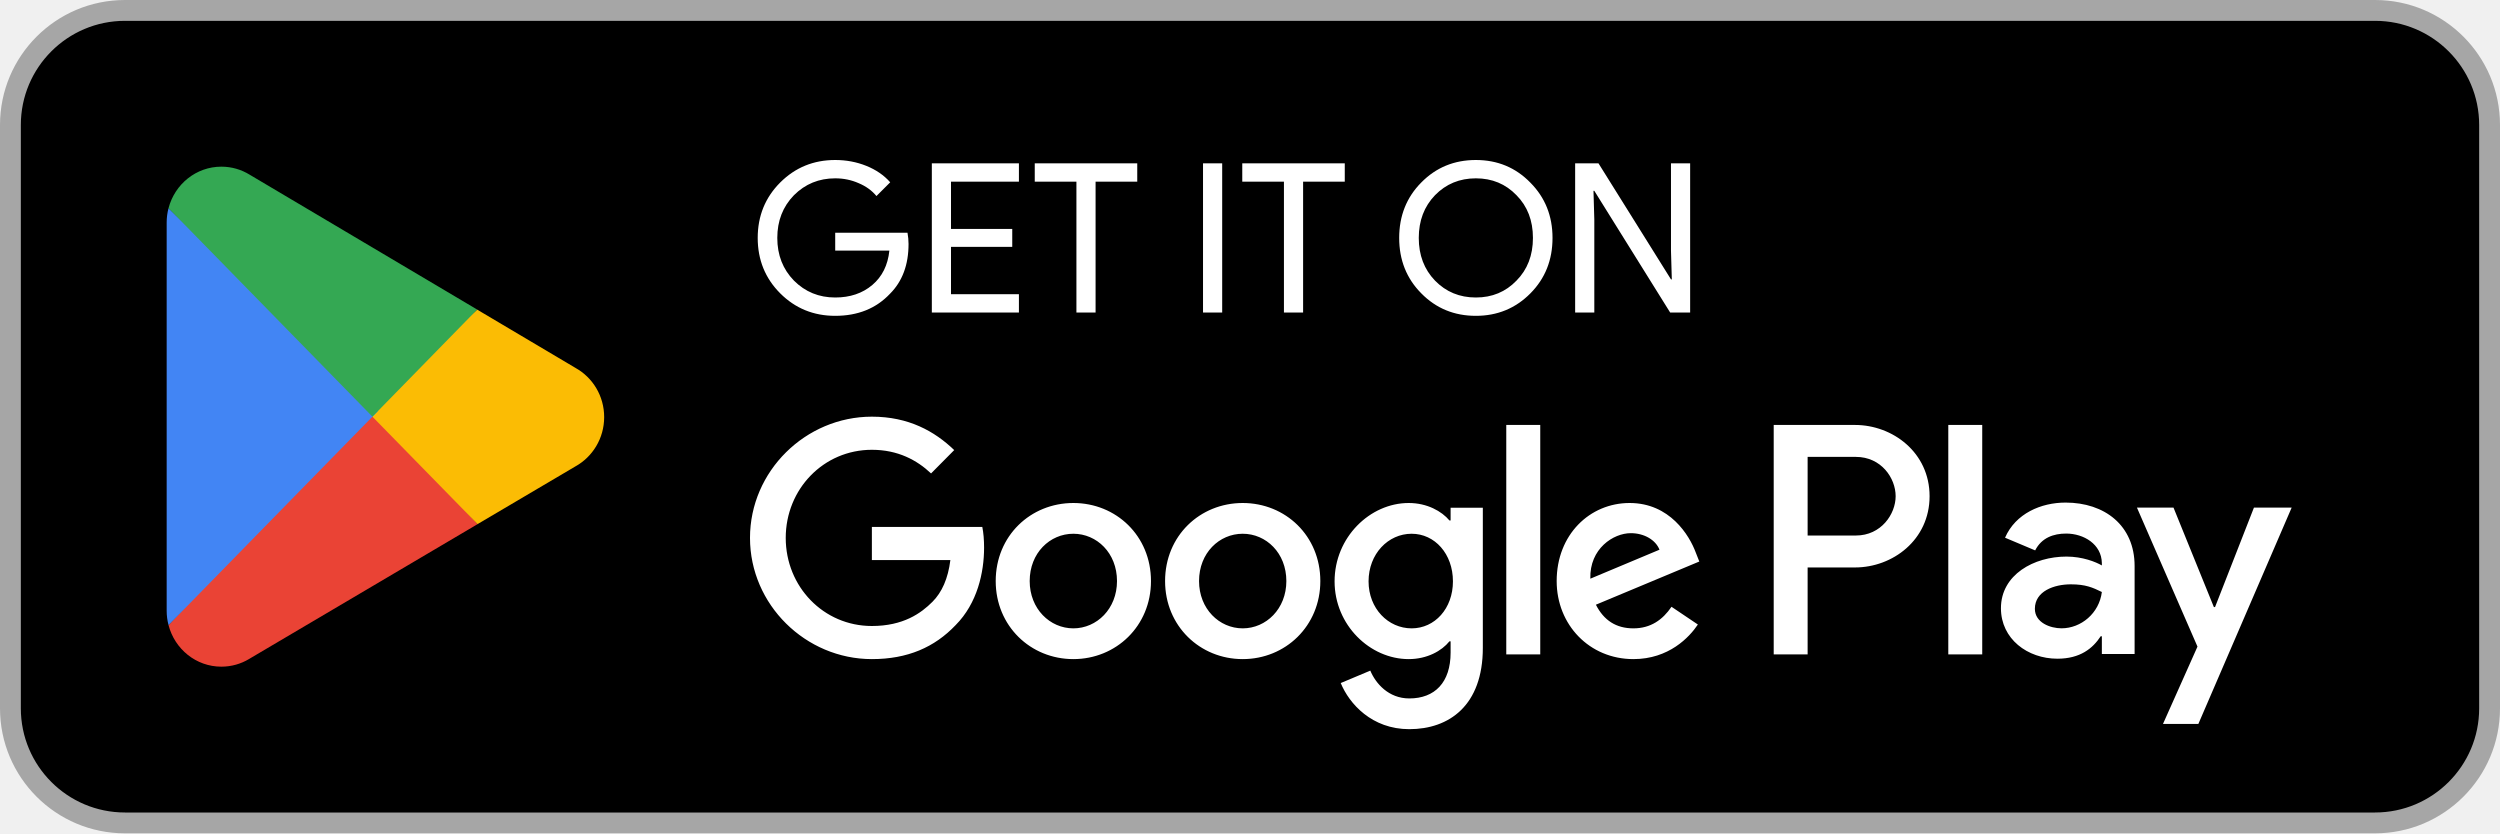
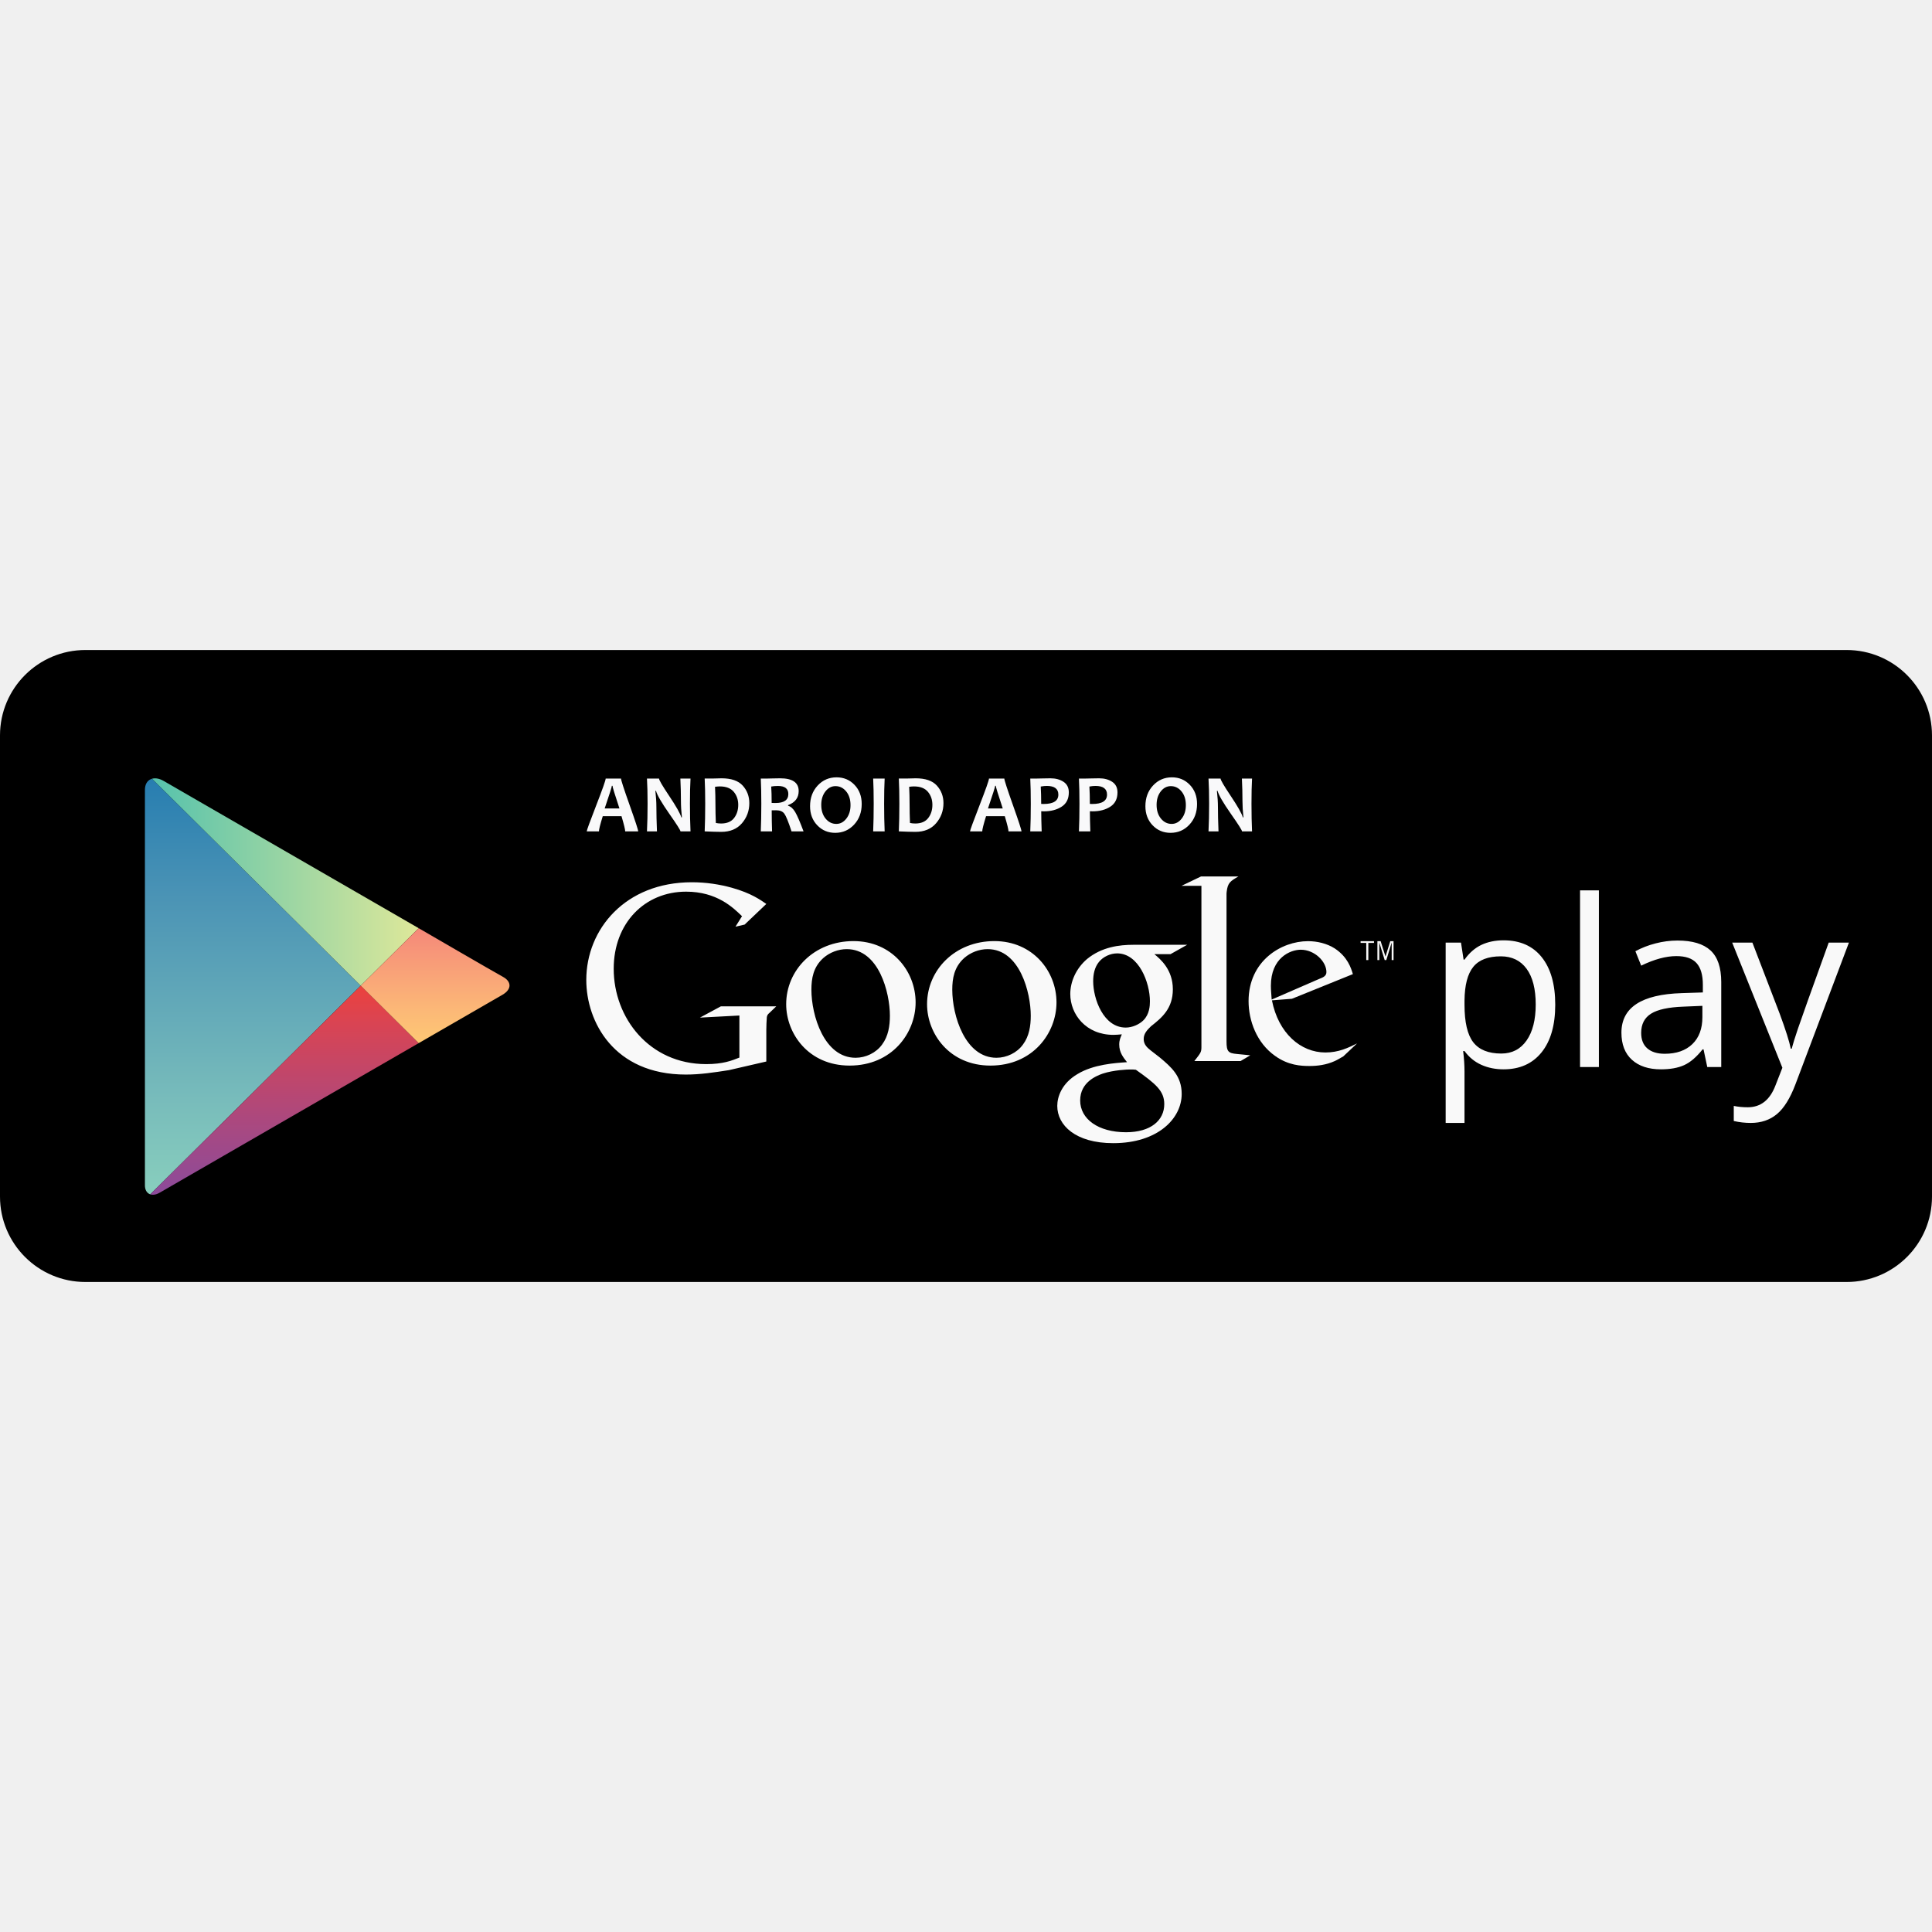
- <svg xmlns="http://www.w3.org/2000/svg" width="120" height="40" viewBox="0 0 120 40" fill="none">
-   <rect x="0.5" y="0.5" width="119" height="39" rx="5.5" fill="black" />
-   <rect x="0.5" y="0.5" width="119" height="39" rx="5.5" stroke="#A6A6A6" />
-   <path d="M17.805 19.462L8.09 30.006C8.091 30.008 8.091 30.011 8.091 30.012C8.39 31.157 9.412 32 10.625 32C11.111 32 11.566 31.866 11.957 31.631L11.988 31.612L22.923 25.159L17.805 19.462Z" fill="#EA4335" />
-   <path d="M27.633 17.666L27.624 17.66L22.903 14.861L17.584 19.701L22.922 25.158L27.618 22.388C28.441 21.932 29 21.045 29 20.022C29 19.005 28.449 18.122 27.633 17.666Z" fill="#FBBC04" />
-   <path d="M8.089 9.993C8.031 10.213 8 10.445 8 10.684V29.316C8 29.555 8.031 29.787 8.09 30.006L18.139 19.731L8.089 9.993Z" fill="#4285F4" />
-   <path d="M17.877 20L22.904 14.859L11.982 8.384C11.585 8.14 11.121 8 10.626 8C9.412 8 8.389 8.844 8.09 9.99C8.09 9.991 8.089 9.992 8.089 9.993L17.877 20Z" fill="#34A853" />
-   <path d="M43.61 11.71C43.61 12.71 43.313 13.507 42.72 14.1C42.053 14.807 41.177 15.16 40.09 15.16C39.05 15.16 38.17 14.8 37.45 14.08C36.73 13.36 36.37 12.473 36.37 11.42C36.37 10.367 36.73 9.48 37.45 8.76C38.17 8.04 39.05 7.68 40.09 7.68C40.617 7.68 41.113 7.773 41.58 7.96C42.047 8.147 42.43 8.41 42.73 8.75L42.07 9.41C41.85 9.143 41.563 8.937 41.21 8.79C40.863 8.637 40.49 8.56 40.09 8.56C39.31 8.56 38.65 8.83 38.11 9.37C37.577 9.917 37.31 10.6 37.31 11.42C37.31 12.24 37.577 12.923 38.11 13.47C38.65 14.01 39.31 14.28 40.09 14.28C40.803 14.28 41.397 14.08 41.87 13.68C42.343 13.28 42.617 12.73 42.69 12.03H40.09V11.17H43.56C43.593 11.357 43.61 11.537 43.61 11.71ZM48.908 7.84V8.72H45.648V10.99H48.588V11.85H45.648V14.12H48.908V15H44.728V7.84H48.908ZM52.588 8.72V15H51.668V8.72H49.668V7.84H54.588V8.72H52.588ZM58.665 15H57.745V7.84H58.665V15ZM62.549 8.72V15H61.629V8.72H59.629V7.84H64.549V8.72H62.549ZM74.521 11.42C74.521 12.48 74.168 13.367 73.461 14.08C72.748 14.8 71.874 15.16 70.841 15.16C69.801 15.16 68.928 14.8 68.221 14.08C67.514 13.367 67.161 12.48 67.161 11.42C67.161 10.36 67.514 9.473 68.221 8.76C68.928 8.04 69.801 7.68 70.841 7.68C71.881 7.68 72.754 8.043 73.461 8.77C74.168 9.483 74.521 10.367 74.521 11.42ZM68.101 11.42C68.101 12.247 68.361 12.93 68.881 13.47C69.408 14.01 70.061 14.28 70.841 14.28C71.621 14.28 72.271 14.01 72.791 13.47C73.318 12.937 73.581 12.253 73.581 11.42C73.581 10.587 73.318 9.903 72.791 9.37C72.271 8.83 71.621 8.56 70.841 8.56C70.061 8.56 69.408 8.83 68.881 9.37C68.361 9.91 68.101 10.593 68.101 11.42ZM76.527 15H75.607V7.84H76.727L80.207 13.41H80.247L80.207 12.03V7.84H81.127V15H80.167L76.527 9.16H76.487L76.527 10.54V15Z" fill="white" />
-   <path d="M93.518 31.41H95.147V20.398H93.518V31.41ZM108.189 24.365L106.322 29.139H106.266L104.328 24.365H102.573L105.479 31.037L103.823 34.749H105.521L110 24.365H108.189ZM98.952 30.159C98.418 30.159 97.674 29.89 97.674 29.223C97.674 28.374 98.6 28.048 99.4 28.048C100.116 28.048 100.454 28.204 100.889 28.416C100.762 29.436 99.892 30.159 98.952 30.159ZM99.148 24.124C97.969 24.124 96.747 24.648 96.242 25.81L97.688 26.419C97.997 25.81 98.572 25.611 99.176 25.611C100.019 25.611 100.875 26.121 100.889 27.028V27.141C100.594 26.971 99.963 26.716 99.19 26.716C97.632 26.716 96.045 27.581 96.045 29.195C96.045 30.669 97.323 31.618 98.755 31.618C99.85 31.618 100.454 31.122 100.833 30.541H100.889V31.391H102.461V27.169C102.461 25.215 101.015 24.124 99.148 24.124ZM89.082 25.705H86.766V21.931H89.082C90.3 21.931 90.991 22.948 90.991 23.818C90.991 24.671 90.3 25.705 89.082 25.705ZM89.04 20.398H85.138V31.41H86.766V27.238H89.04C90.845 27.238 92.62 25.918 92.62 23.818C92.62 21.717 90.845 20.398 89.04 20.398ZM67.758 30.161C66.633 30.161 65.691 29.21 65.691 27.905C65.691 26.585 66.633 25.62 67.758 25.62C68.87 25.62 69.741 26.585 69.741 27.905C69.741 29.21 68.87 30.161 67.758 30.161ZM69.629 24.981H69.572C69.206 24.542 68.504 24.144 67.618 24.144C65.761 24.144 64.06 25.79 64.06 27.905C64.06 30.005 65.761 31.637 67.618 31.637C68.504 31.637 69.206 31.24 69.572 30.785H69.629V31.325C69.629 32.758 68.87 33.525 67.646 33.525C66.647 33.525 66.028 32.8 65.775 32.19L64.355 32.786C64.763 33.78 65.846 35 67.646 35C69.558 35 71.176 33.865 71.176 31.098V24.371H69.629V24.981ZM72.301 31.41H73.932V20.397H72.301V31.41ZM76.336 27.777C76.294 26.33 77.447 25.592 78.277 25.592C78.924 25.592 79.472 25.918 79.655 26.386L76.336 27.777ZM81.399 26.528C81.09 25.691 80.147 24.144 78.221 24.144C76.308 24.144 74.72 25.662 74.72 27.891C74.72 29.991 76.294 31.637 78.403 31.637C80.105 31.637 81.09 30.587 81.498 29.977L80.232 29.125C79.81 29.749 79.233 30.161 78.403 30.161C77.574 30.161 76.983 29.777 76.603 29.026L81.567 26.953L81.399 26.528ZM41.85 25.294V26.883H45.618C45.506 27.777 45.211 28.43 44.761 28.883C44.212 29.437 43.354 30.048 41.85 30.048C39.529 30.048 37.715 28.16 37.715 25.819C37.715 23.477 39.529 21.59 41.85 21.59C43.102 21.59 44.016 22.087 44.691 22.725L45.802 21.604C44.859 20.696 43.608 20 41.85 20C38.672 20 36 22.612 36 25.819C36 29.026 38.672 31.637 41.85 31.637C43.565 31.637 44.859 31.069 45.871 30.005C46.913 28.955 47.236 27.479 47.236 26.287C47.236 25.918 47.208 25.578 47.151 25.294H41.85ZM51.521 30.161C50.396 30.161 49.425 29.224 49.425 27.891C49.425 26.542 50.396 25.62 51.521 25.62C52.645 25.62 53.616 26.542 53.616 27.891C53.616 29.224 52.645 30.161 51.521 30.161ZM51.521 24.144C49.467 24.144 47.794 25.719 47.794 27.891C47.794 30.048 49.467 31.637 51.521 31.637C53.574 31.637 55.247 30.048 55.247 27.891C55.247 25.719 53.574 24.144 51.521 24.144ZM59.65 30.161C58.525 30.161 57.554 29.224 57.554 27.891C57.554 26.542 58.525 25.62 59.65 25.62C60.775 25.62 61.745 26.542 61.745 27.891C61.745 29.224 60.775 30.161 59.65 30.161ZM59.65 24.144C57.597 24.144 55.924 25.719 55.924 27.891C55.924 30.048 57.597 31.637 59.65 31.637C61.703 31.637 63.376 30.048 63.376 27.891C63.376 25.719 61.703 24.144 59.65 24.144Z" fill="white" />
+ <svg xmlns="http://www.w3.org/2000/svg" xmlns:xlink="http://www.w3.org/1999/xlink" width="800px" height="800px" viewBox="2.86 -2064.196 6137.761 6137.761">
+   <path d="M6140.621 1737.202c0 149.832-121.453 271.344-271.261 271.344H274.18c-149.82.012-271.32-121.5-271.32-271.344V272.134C2.86 122.314 124.36.814 274.18.814h5595.168c149.808 0 271.261 121.5 271.261 271.32v1465.068h.012z" />
+   <defs>
+     <path id="a" d="M1332.988 884.566l-276.756-159.78S552.041 433.654 522.4 416.542c-29.64-17.112-59.172-6.744-59.172 29.016v1255.813c0 26.808 21.107 38.364 46.859 23.508 25.74-14.88 546.145-315.348 546.145-315.348l276.744-159.769s234.816-135.563 266.027-153.576c31.213-18.036 28.213-42.756 1.873-56.939-26.328-14.197-267.888-154.681-267.888-154.681z" />
+   </defs>
+   <clipPath id="b">
+     <use xlink:href="#a" overflow="visible" />
+   </clipPath>
+   <linearGradient id="c" gradientUnits="userSpaceOnUse" x1="1451.479" y1="2452.512" x2="1451.479" y2="2339.209" gradientTransform="matrix(12 0 0 -12 -16611.705 29817.492)">
+     <stop offset="0" stop-color="#257cb0" />
+     <stop offset=".286" stop-color="#4a93b5" />
+     <stop offset=".767" stop-color="#78bcbb" />
+     <stop offset="1" stop-color="#89cfbd" />
+   </linearGradient>
+   <path clip-path="url(#b)" fill="url(#c)" d="M463.24 387.346v1359.636l685.608-679.812z" />
+   <defs>
+     <path id="d" d="M1332.988 884.566l-276.756-159.78S552.041 433.654 522.4 416.542c-29.64-17.112-59.172-6.744-59.172 29.016v1255.813c0 26.808 21.107 38.364 46.859 23.508 25.74-14.88 546.145-315.348 546.145-315.348l276.744-159.769s234.816-135.563 266.027-153.576c31.213-18.036 28.213-42.756 1.873-56.939-26.328-14.197-267.888-154.681-267.888-154.681z" />
+   </defs>
+   <clipPath id="e">
+     <use xlink:href="#d" overflow="visible" />
+   </clipPath>
+   <linearGradient id="f" gradientUnits="userSpaceOnUse" x1="1422.913" y1="2424.393" x2="1495.392" y2="2424.393" gradientTransform="matrix(12 0 0 -12 -16611.705 29817.492)">
+     <stop offset="0" stop-color="#52c1ad" />
+     <stop offset="1" stop-color="#dee89a" />
+   </linearGradient>
+   <path clip-path="url(#e)" fill="url(#f)" d="M1332.988 884.566l-276.756-159.78L463.24 382.402v4.944l685.608 679.824z" />
+   <defs>
+     <path id="g" d="M1332.988 884.566l-276.756-159.78S552.041 433.654 522.4 416.542c-29.64-17.112-59.172-6.744-59.172 29.016v1255.813c0 26.808 21.107 38.364 46.859 23.508 25.74-14.88 546.145-315.348 546.145-315.348l276.744-159.769s234.816-135.563 266.027-153.576c31.213-18.036 28.213-42.756 1.873-56.939-26.328-14.197-267.888-154.681-267.888-154.681z" />
+   </defs>
+   <clipPath id="h">
+     <use xlink:href="#g" overflow="visible" />
+   </clipPath>
+   <linearGradient id="i" gradientUnits="userSpaceOnUse" x1="1459.151" y1="2395.86" x2="1459.151" y2="2338.797" gradientTransform="matrix(12 0 0 -12 -16611.705 29817.492)">
+     <stop offset="0" stop-color="#ec413d" />
+     <stop offset=".167" stop-color="#da4452" />
+     <stop offset=".575" stop-color="#b0487a" />
+     <stop offset=".862" stop-color="#954a92" />
+     <stop offset="1" stop-color="#8a4a9d" />
+   </linearGradient>
+   <path clip-path="url(#h)" fill="url(#i)" d="M463.24 1746.982v4.944l592.992-342.396 276.744-159.78-184.128-182.58z" />
+   <defs>
+     <path id="j" d="M1332.988 884.566l-276.756-159.78S552.041 433.654 522.4 416.542c-29.64-17.112-59.172-6.744-59.172 29.016v1255.813c0 26.808 21.107 38.364 46.859 23.508 25.74-14.88 546.145-315.348 546.145-315.348l276.744-159.769s234.816-135.563 266.027-153.576c31.213-18.036 28.213-42.756 1.873-56.939-26.328-14.197-267.888-154.681-267.888-154.681z" />
+   </defs>
+   <clipPath id="k">
+     <use xlink:href="#j" overflow="visible" />
+   </clipPath>
+   <linearGradient id="l" gradientUnits="userSpaceOnUse" x1="1500.897" y1="2411.077" x2="1500.897" y2="2380.646" gradientTransform="matrix(12 0 0 -12 -16611.705 29817.492)">
+     <stop offset="0" stop-color="#f58879" />
+     <stop offset=".119" stop-color="#f69079" />
+     <stop offset=".713" stop-color="#fcb877" />
+     <stop offset="1" stop-color="#fec874" />
+   </linearGradient>
+   <path clip-path="url(#k)" fill="url(#l)" d="M1332.988 884.566l-184.14 182.604 184.128 182.58 316.283-182.592z" />
+   <path d="M4779.556 1332.946c-25.752 0-49.248-4.752-70.524-14.244-21.276-9.504-39.155-24.12-53.592-43.824h-4.319c2.879 23.088 4.319 44.977 4.319 65.652v162.708h-59.856V930.322h48.696l8.28 54.12h2.88c15.407-21.66 33.336-37.272 53.771-46.896 20.437-9.624 43.896-14.436 70.332-14.436 52.44 0 92.916 17.928 121.404 53.76 28.5 35.832 42.756 86.112 42.756 150.792 0 64.944-14.496 115.38-43.452 151.368-28.979 35.951-69.203 53.916-120.695 53.916zm-8.664-358.968c-40.404 0-69.624 11.196-87.66 33.553-18.036 22.367-27.3 57.972-27.792 106.8v13.332c0 55.571 9.264 95.315 27.792 119.256s48.24 35.88 89.1 35.88c34.176 0 60.937-13.812 80.305-41.472 19.344-27.648 29.027-65.772 29.027-114.384 0-49.284-9.684-87.133-29.027-113.461-19.357-26.352-46.621-39.504-81.745-39.504zM5082.376 1325.722h-59.881v-561.36h59.881v561.36zM5426.692 1325.722l-11.916-56.279h-2.88c-19.729 24.791-39.385 41.579-58.992 50.327-19.596 8.796-44.076 13.177-73.404 13.177-39.203 0-69.924-10.104-92.184-30.301-22.26-20.195-33.372-48.924-33.372-86.22 0-79.836 63.864-121.692 191.567-125.556l67.129-2.172v-24.528c0-31.032-6.685-53.952-20.041-68.724-13.332-14.809-34.716-22.2-64.031-22.2-32.965 0-70.248 10.104-111.841 30.3l-18.407-45.816c19.5-10.584 40.824-18.875 64.056-24.888 23.208-6.012 46.464-9.023 69.804-9.023 47.137 0 82.068 10.452 104.809 31.38 22.716 20.928 34.08 54.479 34.08 100.668v269.844h-44.376v.011zm-135.288-42.192c37.26 0 66.54-10.225 87.84-30.66 21.265-20.437 31.933-49.068 31.933-85.884v-35.712l-59.916 2.508c-47.616 1.716-81.925 9.084-102.996 22.224-21.036 13.104-31.561 33.492-31.561 61.152 0 21.636 6.54 38.124 19.669 49.403 13.115 11.317 31.439 16.969 55.031 16.969zM5505.832 930.322h64.2l86.593 225.491c18.996 51.48 30.791 88.633 35.375 111.492h2.881c3.131-12.288 9.695-33.252 19.655-62.987 9.984-29.712 42.647-121.021 97.944-273.996h64.248l-169.944 450.252c-16.824 44.496-36.491 76.067-59.004 94.739-22.476 18.624-50.088 27.925-82.764 27.925-18.288 0-36.324-2.04-54.144-6.12v-47.977c13.223 2.88 28.031 4.332 44.388 4.332 41.136 0 70.452-23.088 88.032-69.275l21.996-56.269-159.456-397.607zM3670.167 967.066c19.009 15.731 58.705 48.779 58.705 111.672 0 61.164-34.74 90.168-69.48 117.42-10.752 10.739-23.16 22.355-23.16 40.571 0 18.156 12.396 28.093 21.528 35.545l29.784 23.111c36.384 30.612 69.432 58.752 69.432 115.836 0 77.736-75.264 156.276-217.488 156.276-119.939 0-177.803-57.048-177.803-118.284 0-29.76 14.819-71.916 63.684-100.896 51.24-31.428 120.756-35.52 157.955-38.063-11.615-14.868-24.815-30.588-24.815-56.184 0-14.04 4.152-22.32 8.269-32.292-9.133.84-18.217 1.668-26.496 1.668-87.637 0-137.256-65.34-137.256-129.816 0-38.052 17.388-80.256 52.908-110.82 47.159-38.867 103.391-45.504 148.092-45.504h170.328l-52.933 29.772h-51.253v-.012zm-58.74 367.224c-6.611-.864-10.764-.864-18.996-.864-7.439 0-52.163 1.692-86.855 13.296-18.191 6.564-71.137 26.412-71.137 85.164 0 58.692 57.097 100.933 145.597 100.933 79.344 0 121.571-38.124 121.571-89.353.001-42.264-27.299-64.5-90.18-109.176zm24-157.164c18.996-19.044 20.629-45.48 20.629-60.384 0-59.532-35.545-152.16-104.172-152.16-21.529 0-44.664 10.74-57.9 27.3-14.041 17.364-18.217 39.672-18.217 61.2 0 55.404 32.256 147.216 103.416 147.216 20.677 0 42.961-9.924 56.244-23.172zM3149.5 1321.054c-131.268 0-201.455-102.396-201.455-194.892 0-108.181 88.332-200.616 213.888-200.616 121.319 0 197.292 94.92 197.292 194.855.011 97.393-75.097 200.653-209.725 200.653zm103.201-66.876c19.848-26.448 24.803-59.46 24.803-91.691 0-72.685-34.68-211.38-137.076-211.38-27.239 0-54.479 10.752-74.291 28.128-32.209 28.859-38.016 65.208-38.016 100.752 0 81.684 40.463 216.239 140.399 216.239 32.196 0 65.231-15.66 84.181-42.048zM2701.96 1321.054c-131.293 0-201.492-102.396-201.492-194.892 0-108.181 88.367-200.616 213.888-200.616 121.356 0 197.315 94.92 197.315 194.855.013 97.393-75.107 200.653-209.711 200.653zm103.224-66.876c19.812-26.448 24.78-59.46 24.78-91.691 0-72.685-34.705-211.38-137.101-211.38-27.228 0-54.491 10.752-74.292 28.128-32.208 28.859-37.98 65.208-37.98 100.752 0 81.684 40.44 216.239 140.389 216.239 32.208 0 65.221-15.66 84.204-42.048zM2437.396 1308.106l-118.729 27.396c-48.168 7.488-91.319 14.076-136.955 14.076-229.152 0-316.284-168.528-316.284-300.528 0-161.027 123.672-310.416 335.388-310.416 44.844 0 87.973 6.624 126.984 17.424 62.256 17.437 91.309 39 109.584 51.469l-68.928 65.579-29.04 6.612 20.748-33.216c-28.212-27.372-79.728-78-177.648-78-131.172 0-229.979 99.66-229.979 244.92 0 156.024 112.92 302.964 293.855 302.964 53.184 0 80.521-10.775 105.444-20.76v-133.62l-125.328 6.636 66.384-35.735h176.004l-21.564 20.748c-5.855 5.004-6.659 6.684-8.315 13.26-.864 7.488-1.644 31.584-1.644 39.876v101.316h.023z" fill="#f9f9f9" />
+   <path d="M3932.548 1284.202c-27.408-2.496-33.145-7.452-33.145-39.864V774.49c.168-1.788.276-3.624.443-5.353 3.349-29.04 11.641-34.02 37.404-48.983H3818.5l-62.279 29.892h63.468v.372l-.048-.3v512.508c0 16.572-3.276 19.092-22.393 43.968h146.953l30.719-18.216c-14.1-1.716-28.236-2.52-42.372-4.176zM4270.347 1291.834c-9.035 4.956-18.107 10.752-27.144 14.844-27.252 12.36-55.271 15.672-80.052 15.672-26.316 0-67.572-1.704-109.656-32.172-58.487-41.256-84.047-112.151-84.047-173.964 0-127.764 103.871-190.416 188.783-190.416 29.688 0 60.229 7.404 84.96 23.101 41.185 27.155 51.899 62.604 57.636 81.575l-193.691 78.349-63.492 4.943c20.58 104.7 91.477 165.66 169.824 165.66 42.036 0 72.552-14.808 100.572-28.8l-43.693 41.208zm-77.471-245.712c15.636-5.748 23.879-10.716 23.879-22.248 0-32.952-37.08-70.896-81.636-70.896-33.013 0-94.8 25.572-94.8 114.589 0 14.016 1.656 28.848 2.508 43.739l150.049-65.184zM4349.919 931.438v54.396h-6.611v-54.396h-18v-5.641h42.6v5.641h-17.989zM4424.08 985.834v-54.9h-.3l-16.752 54.9h-5.172l-16.896-54.9h-.217v54.9h-6v-60.036h10.284l15.288 48.528h.216l15.06-48.528h10.429v60.036h-5.94z" fill="#f9f9f9" />
+   <path d="M2030.308 576.994h-41.256c0-5.676-3.912-21.744-11.736-48.216h-59.557c-8.075 26.04-12.119 42.107-12.119 48.216h-38.796c0-3.349 10.032-30.853 30.096-82.5 20.063-51.648 30.096-80.101 30.096-85.332h48.732c0 4.896 9.084 32.928 27.264 84.108 18.18 51.18 27.276 79.08 27.276 83.724zm-59.557-72.84c-14.699-44.341-22.043-68.316-22.043-71.929h-2.064c0 3.349-7.608 27.324-22.812 71.929h46.919zM2196.532 576.994h-31.836c0-3.528-11.819-22.128-35.448-55.812-24.744-35.496-38.844-59.76-42.275-72.827h-2.064c2.148 18.815 3.229 35.831 3.229 51.048 0 21.228.6 47.1 1.8 77.604h-31.716c1.283-26.64 1.932-55.896 1.932-87.78 0-31.367-.648-58.056-1.932-80.052h38.279c0 4.56 10.608 22.74 31.836 54.528 22.597 33.768 35.58 56.676 38.929 68.712h1.932c-2.063-19.164-3.096-36.349-3.096-51.564 0-23.279-.601-47.184-1.8-71.676h32.232c-1.213 21.312-1.801 48-1.801 80.052-.013 32.291.587 61.547 1.799 87.767zM2383.36 487.271c0 24.407-7.823 45.72-23.46 63.936-15.648 18.228-37.561 27.324-65.748 27.324-12.72 0-30.252-.517-52.596-1.549 1.115-25.955 1.68-55.224 1.68-87.779 0-31.272-.564-57.96-1.68-80.053h22.561c3.695 0 9.191-.132 16.5-.384 7.295-.252 12.071-.384 14.303-.384 31.021 0 53.509 7.74 67.488 23.208 13.968 15.468 20.952 34.02 20.952 55.681zm-35.185 5.542c0-16.5-4.812-30.396-14.436-41.712-9.624-11.292-24.324-16.943-44.088-16.943-3.695 0-8.76.384-15.216 1.164.852 17.195 1.284 35.147 1.284 53.88 0 20.544.432 40.908 1.283 61.104a85.294 85.294 0 0 0 16.752 1.68c18.48 0 32.16-5.747 41.053-17.22 8.893-11.472 13.368-25.453 13.368-41.953zM2555.644 576.994h-38.16c-9.972-30.42-17.615-49.2-22.943-56.328-5.328-7.14-13.92-10.704-25.776-10.704-4.992 0-9.757.048-14.304.132 0 22.093.383 44.388 1.164 66.9h-35.832c1.115-25.956 1.68-55.224 1.68-87.78 0-31.271-.564-57.96-1.68-80.052h22.295c2.58 0 7.969-.132 16.177-.384s15.792-.385 22.752-.385c39.444 0 59.172 13.488 59.172 40.477 0 21.396-11.256 36.3-33.768 44.736v1.932c8.676 2.4 16.284 9.18 22.812 20.292 6.515 11.124 15.323 31.512 26.411 61.164zm-48.336-118.597c0-17.1-11.004-25.655-33-25.655-8.076 0-15.217.6-21.396 1.8.948 13.32 1.416 30.684 1.416 52.08 4.729.18 8.725.252 11.988.252 27.324.012 40.992-9.48 40.992-28.477zM2740.419 489.981c0 26.377-8.076 48.252-24.239 65.616-16.164 17.353-36.144 26.04-59.94 26.04-22.691 0-41.688-7.968-56.976-23.916-15.3-15.936-22.944-36.203-22.944-60.768 0-26.376 8.076-48.252 24.24-65.616 16.152-17.352 36.132-26.04 59.939-26.04 22.692 0 41.677 7.944 56.977 23.844 15.3 15.901 22.943 36.169 22.943 60.84zm-35.567 3.733c0-17.964-4.597-32.532-13.788-43.704-9.204-11.172-20.544-16.752-34.032-16.752-12.552 0-23.208 5.628-31.968 16.884s-13.164 25.477-13.164 42.672c0 17.868 4.62 32.412 13.859 43.633 9.24 11.22 20.557 16.824 33.973 16.824 12.54 0 23.208-5.652 31.968-16.957 8.76-11.292 13.152-25.501 13.152-42.6zM2813.308 576.994h-36.48c1.116-26.64 1.68-55.896 1.68-87.78 0-31.368-.563-58.056-1.68-80.052h36.48c-1.116 21.66-1.68 48.336-1.68 80.052 0 32.388.564 61.656 1.68 87.78zM3000.148 487.271c0 24.407-7.824 45.72-23.46 63.936-15.647 18.228-37.56 27.324-65.748 27.324-12.72 0-30.252-.517-52.597-1.549 1.117-25.955 1.681-55.224 1.681-87.779 0-31.272-.563-57.96-1.681-80.053h22.561c3.696 0 9.192-.132 16.5-.384 7.297-.252 12.072-.384 14.305-.384 31.02 0 53.508 7.74 67.487 23.208 13.968 15.468 20.952 34.02 20.952 55.681zm-35.184 5.542c0-16.5-4.812-30.396-14.437-41.712-9.624-11.292-24.323-16.943-44.088-16.943-3.696 0-8.76.384-15.216 1.164.852 17.195 1.283 35.147 1.283 53.88 0 20.544.433 40.908 1.284 61.104a85.301 85.301 0 0 0 16.752 1.68c18.479 0 32.16-5.747 41.052-17.22 8.894-11.472 13.37-25.453 13.37-41.953zM3248.02 576.994h-41.256c0-5.676-3.912-21.744-11.748-48.216h-59.556c-8.076 26.04-12.121 42.107-12.121 48.216h-38.783c0-3.349 10.031-30.853 30.096-82.5 20.064-51.648 30.096-80.101 30.096-85.332h48.732c0 4.896 9.096 32.928 27.264 84.108 18.168 51.18 27.276 79.08 27.276 83.724zm-59.556-72.84c-14.7-44.341-22.057-68.316-22.057-71.929h-2.064c0 3.349-7.596 27.324-22.799 71.929h46.92zM3398.38 453.106c0 20.544-7.633 35.712-22.885 45.504s-33.96 14.699-56.137 14.699c-4.043 0-6.911-.084-8.639-.252 0 16.164.467 37.465 1.416 63.937h-36.229c1.115-24.828 1.68-54.097 1.68-87.78 0-30.936-.563-57.624-1.68-80.052h22.428c3.18 0 9.275-.132 18.3-.384s16.837-.385 23.46-.385c16.32 0 30.12 3.696 41.376 11.088 11.257 7.393 16.91 18.589 16.91 33.625zm-33.252 7.092c0-18.385-12.205-27.588-36.612-27.588-6.108 0-12.552.647-19.332 1.932.948 16.248 1.416 34.632 1.416 55.176 2.147.18 4.644.252 7.476.252 31.368.011 47.052-9.912 47.052-29.772zM3552.988 453.106c0 20.544-7.632 35.712-22.872 45.504-15.252 9.792-33.972 14.699-56.147 14.699-4.045 0-6.912-.084-8.641-.252 0 16.164.469 37.465 1.416 63.937h-36.228c1.116-24.828 1.681-54.097 1.681-87.78 0-30.936-.564-57.624-1.681-80.052h22.428c3.181 0 9.276-.132 18.3-.384s16.836-.385 23.46-.385c16.319 0 30.12 3.696 41.376 11.088 11.255 7.393 16.908 18.589 16.908 33.625zm-33.252 7.092c0-18.385-12.204-27.588-36.611-27.588-6.108 0-12.553.647-19.332 1.932.947 16.248 1.416 34.632 1.416 55.176 2.147.18 4.644.252 7.476.252 31.367.011 47.051-9.912 47.051-29.772zM3805.768 489.981c0 26.377-8.076 48.252-24.24 65.616-16.163 17.364-36.144 26.04-59.94 26.04-22.691 0-41.688-7.968-56.975-23.916-15.289-15.936-22.944-36.203-22.944-60.768 0-26.376 8.076-48.252 24.239-65.616 16.164-17.364 36.145-26.04 59.94-26.04 22.692 0 41.688 7.944 56.976 23.844 15.288 15.901 22.944 36.169 22.944 60.84zm-35.58 3.733c0-17.964-4.597-32.532-13.788-43.704s-20.544-16.752-34.031-16.752c-12.553 0-23.209 5.628-31.969 16.884s-13.152 25.477-13.152 42.672c0 17.868 4.621 32.412 13.86 43.633 9.239 11.22 20.556 16.824 33.96 16.824 12.552 0 23.208-5.652 31.968-16.956 8.772-11.293 13.152-25.502 13.152-42.601zM3980.488 576.994h-31.836c0-3.528-11.809-22.128-35.448-55.812-24.744-35.496-38.845-59.76-42.276-72.827h-2.064c2.148 18.815 3.229 35.831 3.229 51.048 0 21.228.6 47.1 1.801 77.604h-31.717c1.284-26.64 1.932-55.896 1.932-87.78 0-31.367-.646-58.056-1.932-80.052h38.28c0 4.56 10.62 22.74 31.836 54.528 22.608 33.768 35.58 56.676 38.929 68.712h1.932c-2.064-19.164-3.096-36.349-3.096-51.564 0-23.279-.6-47.184-1.801-71.676h32.232c-1.212 21.312-1.8 48-1.8 80.052-.001 32.291.599 61.547 1.799 87.767z" fill="#f9f9fa" />
</svg>
